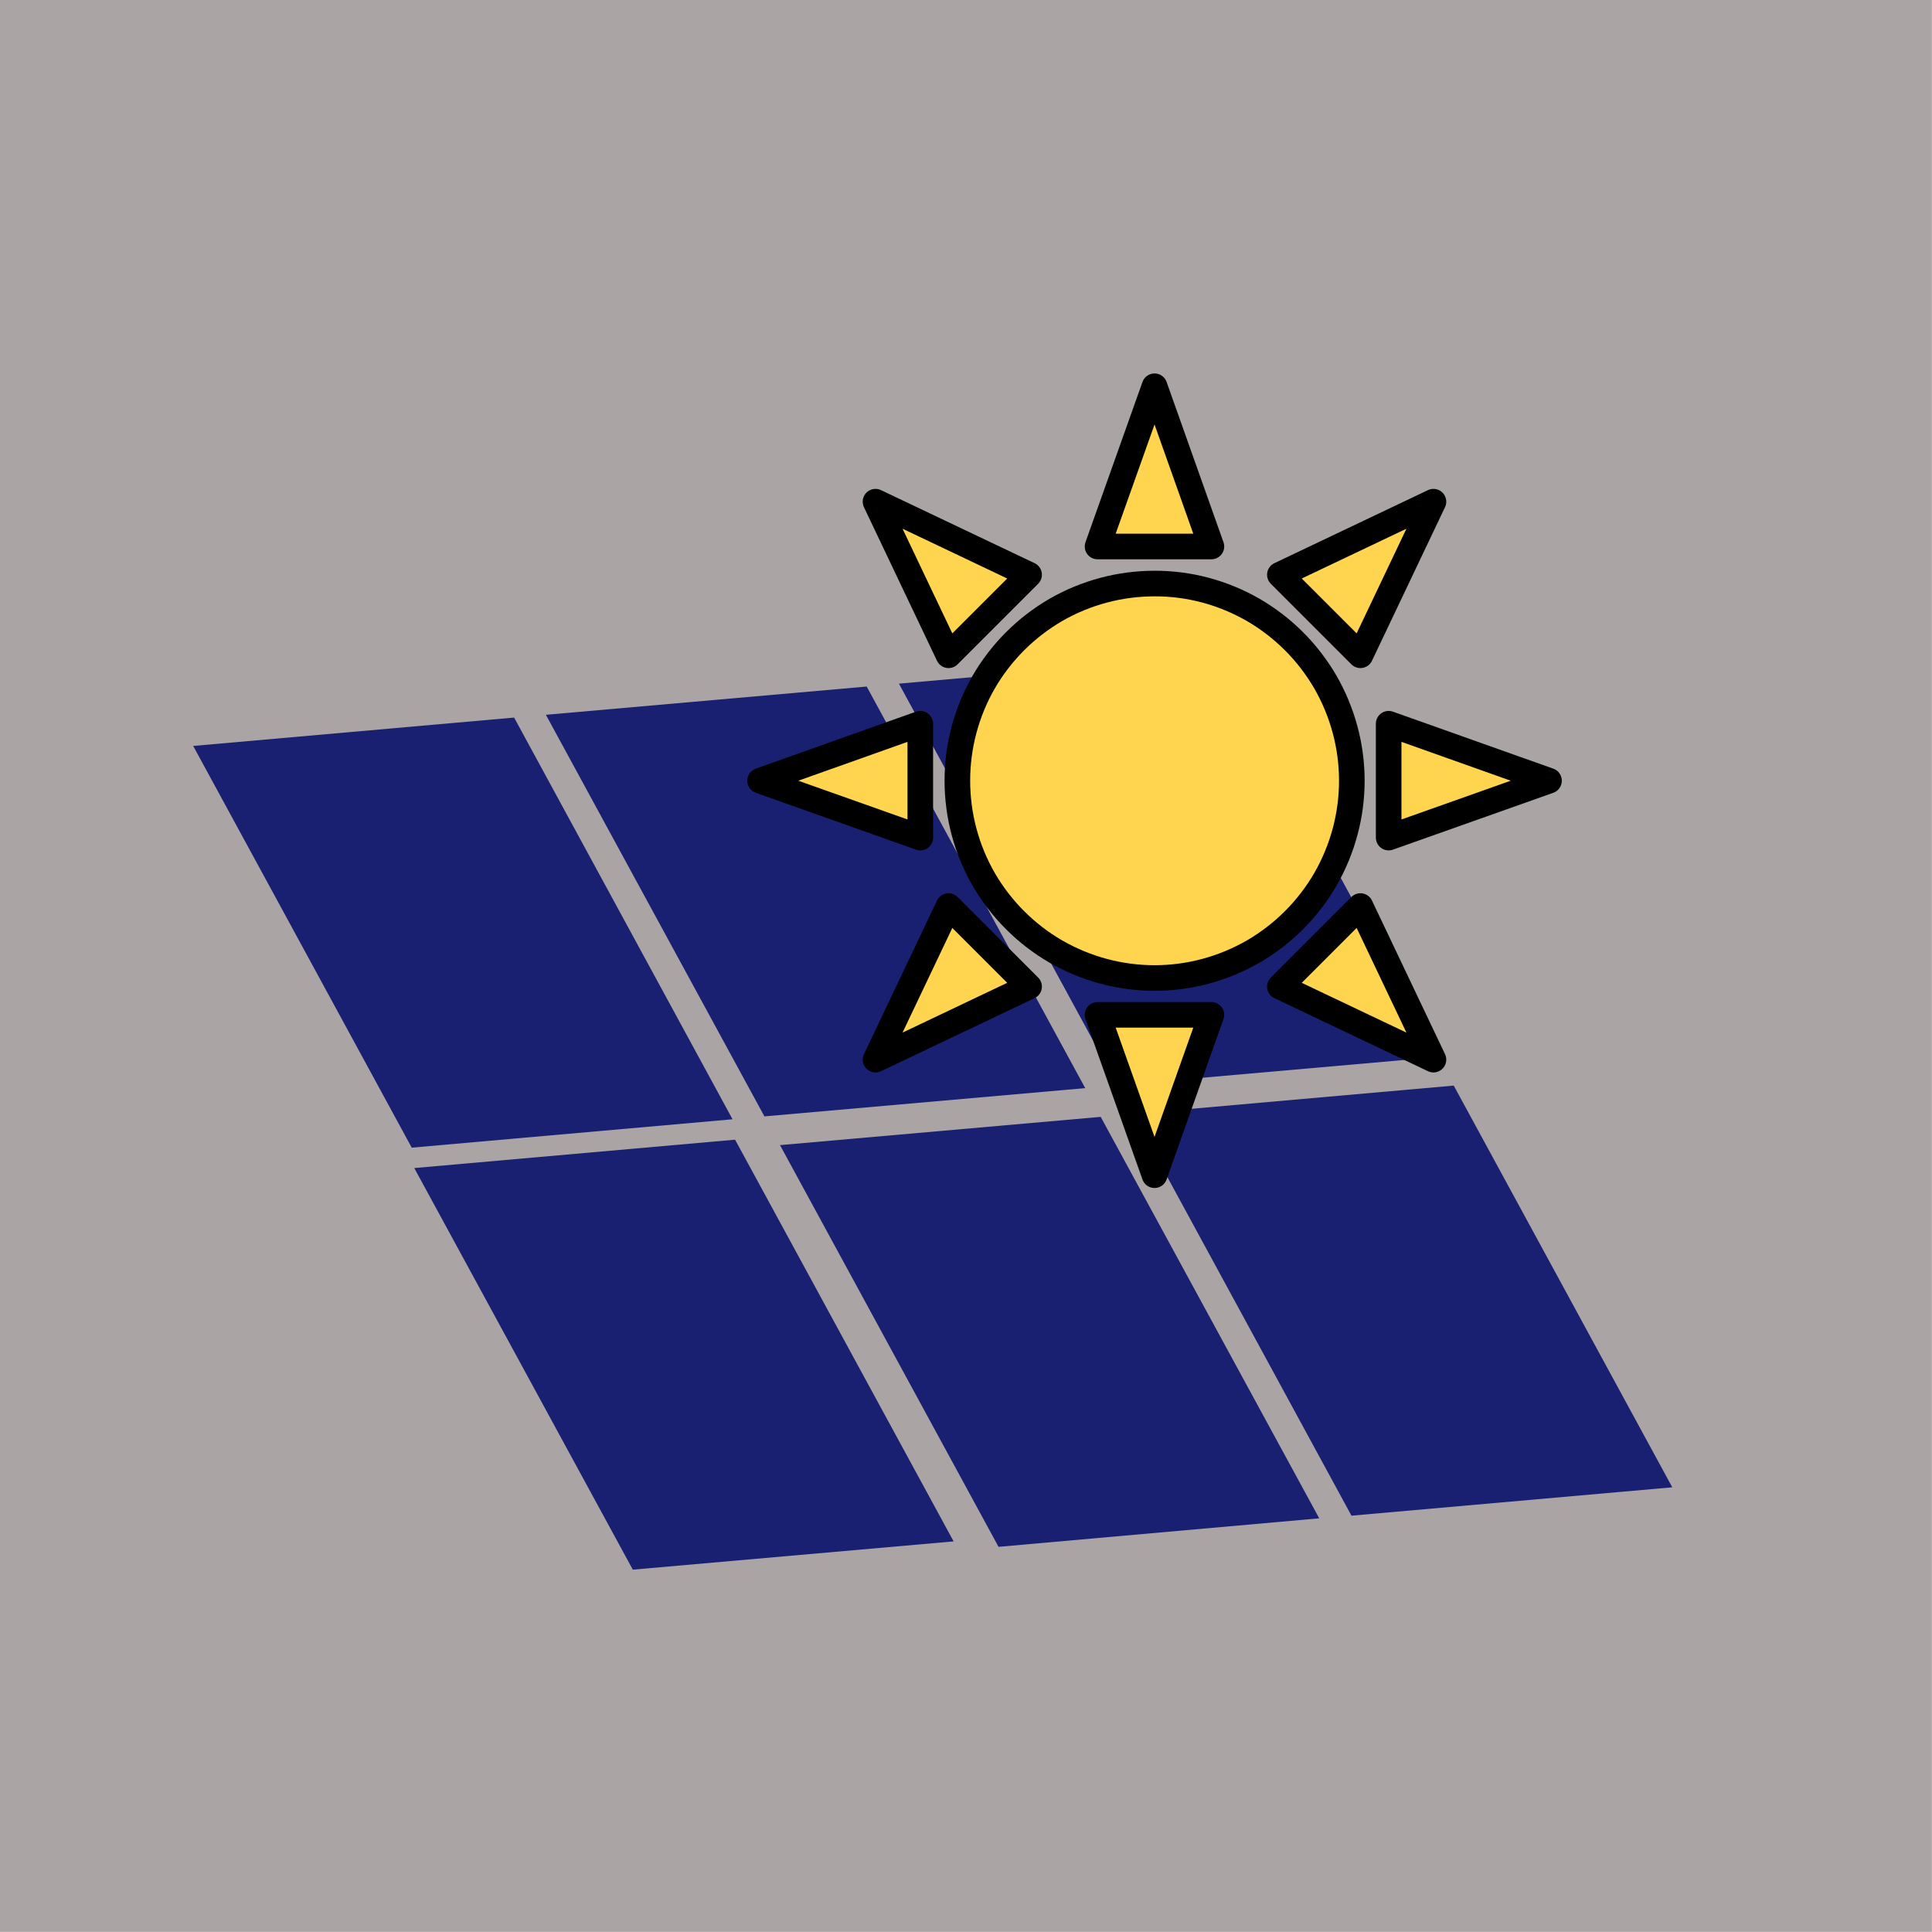
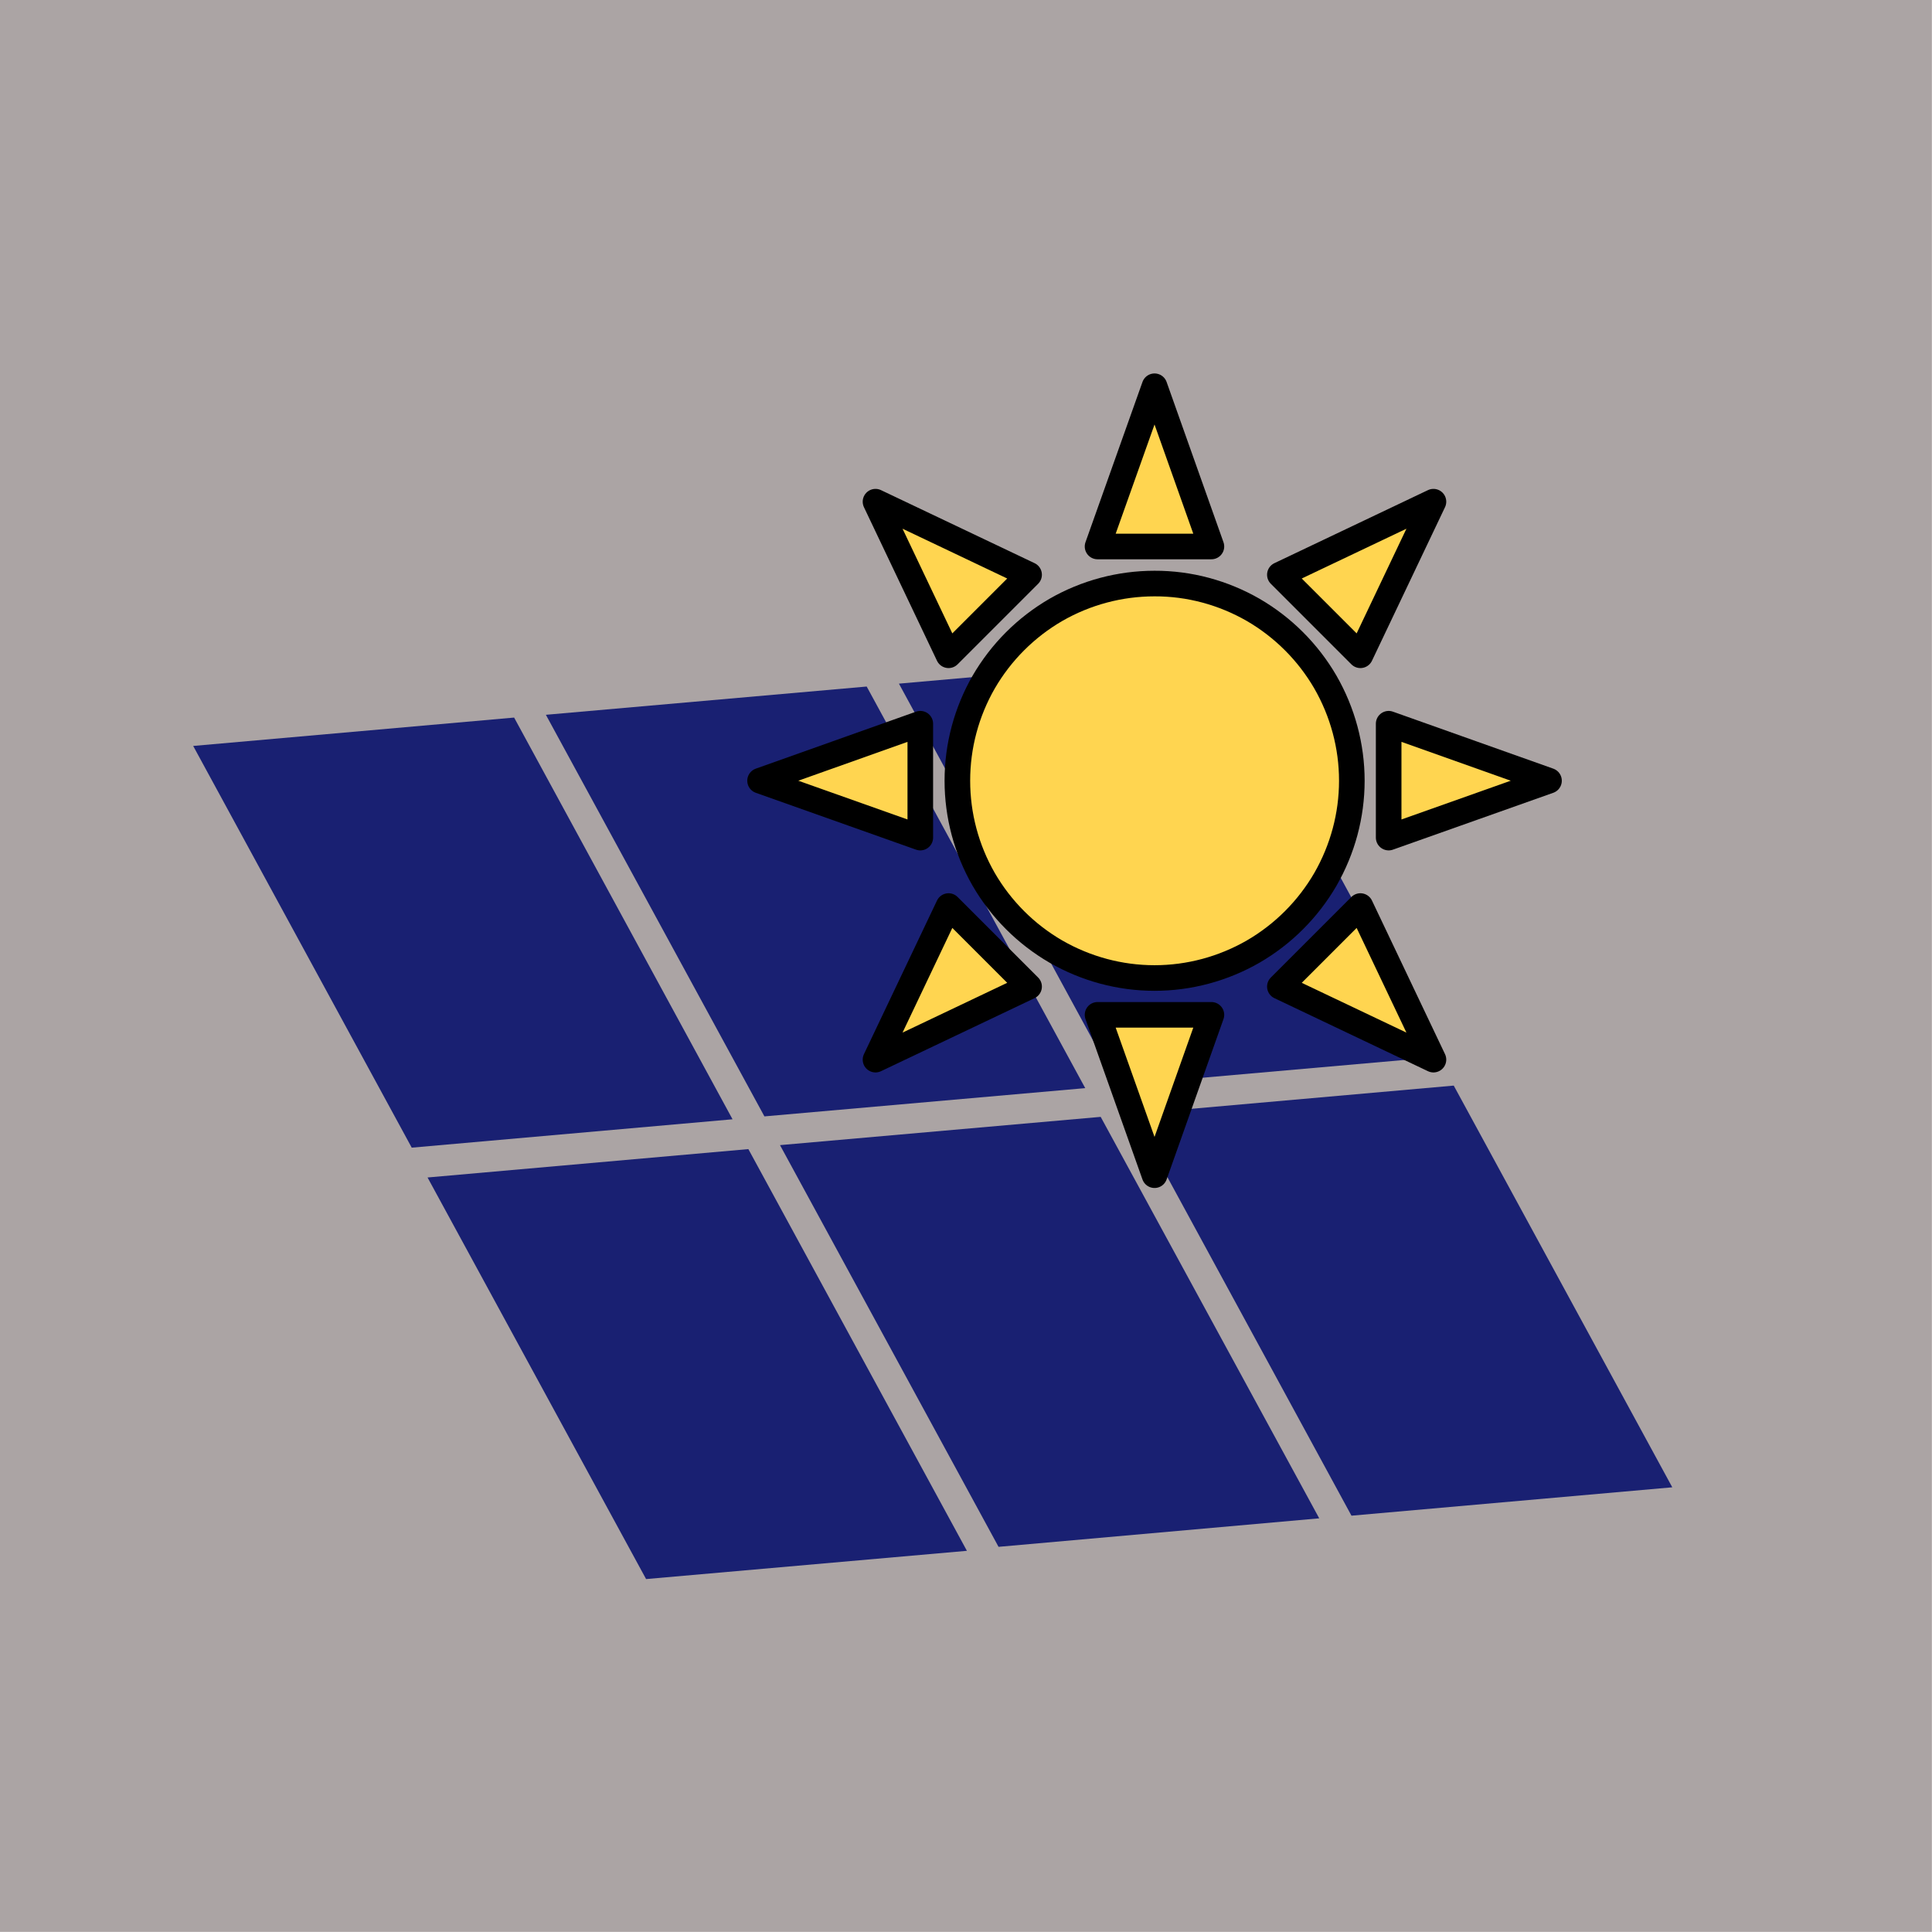
<svg xmlns="http://www.w3.org/2000/svg" version="1.2" width="160.01mm" height="160.01mm" viewBox="1500 2000 16001 16001" preserveAspectRatio="xMidYMid" fill-rule="evenodd" stroke-width="28.222" stroke-linejoin="round" xml:space="preserve">
  <defs class="EmbeddedBulletChars">
    <g id="bullet-char-template-57356" transform="scale(0.0004882812,-0.0004882812)">
      <path d="M 580,1141 L 1163,571 580,0 -4,571 580,1141 Z" />
    </g>
    <g id="bullet-char-template-57354" transform="scale(0.0004882812,-0.0004882812)">
      <path d="M 8,1128 L 1137,1128 1137,0 8,0 8,1128 Z" />
    </g>
    <g id="bullet-char-template-10146" transform="scale(0.0004882812,-0.0004882812)">
      <path d="M 174,0 L 602,739 174,1481 1456,739 174,0 Z M 1358,739 L 309,1346 659,739 1358,739 Z" />
    </g>
    <g id="bullet-char-template-10132" transform="scale(0.0004882812,-0.0004882812)">
      <path d="M 2015,739 L 1276,0 717,0 1260,543 174,543 174,936 1260,936 717,1481 1274,1481 2015,739 Z" />
    </g>
    <g id="bullet-char-template-10007" transform="scale(0.0004882812,-0.0004882812)">
      <path d="M 0,-2 C -7,14 -16,27 -25,37 L 356,567 C 262,823 215,952 215,954 215,979 228,992 255,992 264,992 276,990 289,987 310,991 331,999 354,1012 L 381,999 492,748 772,1049 836,1024 860,1049 C 881,1039 901,1025 922,1006 886,937 835,863 770,784 769,783 710,716 594,584 L 774,223 C 774,196 753,168 711,139 L 727,119 C 717,90 699,76 672,76 641,76 570,178 457,381 L 164,-76 C 142,-110 111,-127 72,-127 30,-127 9,-110 8,-76 1,-67 -2,-52 -2,-32 -2,-23 -1,-13 0,-2 Z" />
    </g>
    <g id="bullet-char-template-10004" transform="scale(0.0004882812,-0.0004882812)">
      <path d="M 285,-33 C 182,-33 111,30 74,156 52,228 41,333 41,471 41,549 55,616 82,672 116,743 169,778 240,778 293,778 328,747 346,684 L 369,508 C 377,444 397,411 428,410 L 1163,1116 C 1174,1127 1196,1133 1229,1133 1271,1133 1292,1118 1292,1087 L 1292,965 C 1292,929 1282,901 1262,881 L 442,47 C 390,-6 338,-33 285,-33 Z" />
    </g>
    <g id="bullet-char-template-9679" transform="scale(0.0004882812,-0.0004882812)">
      <path d="M 813,0 C 632,0 489,54 383,161 276,268 223,411 223,592 223,773 276,916 383,1023 489,1130 632,1184 813,1184 992,1184 1136,1130 1245,1023 1353,916 1407,772 1407,592 1407,412 1353,268 1245,161 1136,54 992,0 813,0 Z" />
    </g>
    <g id="bullet-char-template-8226" transform="scale(0.0004882812,-0.0004882812)">
      <path d="M 346,457 C 273,457 209,483 155,535 101,586 74,649 74,723 74,796 101,859 155,911 209,963 273,989 346,989 419,989 480,963 531,910 582,859 608,796 608,723 608,648 583,586 532,535 482,483 420,457 346,457 Z" />
    </g>
    <g id="bullet-char-template-8211" transform="scale(0.0004882812,-0.0004882812)">
      <path d="M -4,459 L 1135,459 1135,606 -4,606 -4,459 Z" />
    </g>
    <g id="bullet-char-template-61548" transform="scale(0.0004882812,-0.0004882812)">
      <path d="M 173,740 C 173,903 231,1043 346,1159 462,1274 601,1332 765,1332 928,1332 1067,1274 1183,1159 1299,1043 1357,903 1357,740 1357,577 1299,437 1183,322 1067,206 928,148 765,148 601,148 462,206 346,322 231,437 173,577 173,740 Z" />
    </g>
  </defs>
  <g class="Page">
    <g class="com.sun.star.drawing.CustomShape">
      <g id="id3">
        <rect class="BoundingBox" stroke="none" fill="none" x="1500" y="2000" width="16001" height="16001" />
        <path fill="rgb(171,164,164)" stroke="none" d="M 9500,18000 L 1500,18000 1500,2000 17500,2000 17500,18000 9500,18000 Z" />
      </g>
    </g>
    <g class="Group">
      <g class="com.sun.star.drawing.PolyPolygonShape">
        <g id="id4">
          <rect class="BoundingBox" stroke="none" fill="none" x="3099" y="7943" width="4470" height="3563" />
          <path fill="rgb(25,32,114)" stroke="none" d="M 4910,11505 L 3100,8178 5758,7943 7567,11270 4910,11505 Z" />
        </g>
      </g>
      <g class="com.sun.star.drawing.PolyPolygonShape">
        <g id="id5">
          <rect class="BoundingBox" stroke="none" fill="none" x="6021" y="7685" width="4468" height="3563" />
          <path fill="rgb(25,32,114)" stroke="none" d="M 7831,11246 L 6021,7920 8678,7686 10488,11012 7831,11246 Z" />
        </g>
      </g>
      <g class="com.sun.star.drawing.PolyPolygonShape">
        <g id="id6">
          <rect class="BoundingBox" stroke="none" fill="none" x="8945" y="7427" width="4467" height="3563" />
          <path fill="rgb(25,32,114)" stroke="none" d="M 10754,10988 L 8945,7662 11601,7427 13411,10754 10754,10988 Z" />
        </g>
      </g>
      <g class="com.sun.star.drawing.PolyPolygonShape">
        <g id="id7">
-           <rect class="BoundingBox" stroke="none" fill="none" x="4931" y="11438" width="4468" height="3564" />
-           <path fill="rgb(25,32,114)" stroke="none" d="M 6741,15000 L 4931,11674 7588,11439 9398,14766 6741,15000 Z" />
+           <rect class="BoundingBox" stroke="none" fill="none" x="5041" y="11516" width="4468" height="3564" />
+           <path fill="rgb(25,32,114)" stroke="none" d="M 6851,15078 L 5041,11752 7698,11517 9508,14844 6851,15078 Z" />
        </g>
      </g>
      <g class="com.sun.star.drawing.PolyPolygonShape">
        <g id="id8">
          <rect class="BoundingBox" stroke="none" fill="none" x="7959" y="11249" width="4468" height="3563" />
          <path fill="rgb(25,32,114)" stroke="none" d="M 9770,14811 L 7960,11484 10616,11250 12426,14575 9770,14811 Z" />
        </g>
      </g>
      <g class="com.sun.star.drawing.PolyPolygonShape">
        <g id="id9">
          <rect class="BoundingBox" stroke="none" fill="none" x="10883" y="10991" width="4469" height="3563" />
          <path fill="rgb(25,32,114)" stroke="none" d="M 12693,14553 L 10884,11226 13540,10991 15350,14318 12693,14553 Z" />
        </g>
      </g>
    </g>
    <g class="com.sun.star.drawing.CustomShape">
      <g id="id10">
        <rect class="BoundingBox" stroke="none" fill="none" x="7689" y="5093" width="6747" height="6747" />
        <path fill="rgb(255,213,80)" stroke="none" d="M 7795,8466 L 9122,8937 9122,7994 7795,8466 Z" />
        <path fill="none" stroke="rgb(0,0,0)" stroke-width="212" stroke-linejoin="round" d="M 7795,8466 L 9122,8937 9122,7994 7795,8466 Z" />
        <path fill="rgb(255,213,80)" stroke="none" d="M 8751,10776 L 10023,10171 9356,9504 8751,10776 Z" />
        <path fill="none" stroke="rgb(0,0,0)" stroke-width="212" stroke-linejoin="round" d="M 8751,10776 L 10023,10171 9356,9504 8751,10776 Z" />
        <path fill="rgb(255,213,80)" stroke="none" d="M 11062,11733 L 11533,10405 10590,10405 11062,11733 Z" />
        <path fill="none" stroke="rgb(0,0,0)" stroke-width="212" stroke-linejoin="round" d="M 11062,11733 L 11533,10405 10590,10405 11062,11733 Z" />
        <path fill="rgb(255,213,80)" stroke="none" d="M 13372,10776 L 12767,9504 12100,10171 13372,10776 Z" />
        <path fill="none" stroke="rgb(0,0,0)" stroke-width="212" stroke-linejoin="round" d="M 13372,10776 L 12767,9504 12100,10171 13372,10776 Z" />
        <path fill="rgb(255,213,80)" stroke="none" d="M 14329,8466 L 13001,7994 13001,8937 14329,8466 Z" />
        <path fill="none" stroke="rgb(0,0,0)" stroke-width="212" stroke-linejoin="round" d="M 14329,8466 L 13001,7994 13001,8937 14329,8466 Z" />
        <path fill="rgb(255,213,80)" stroke="none" d="M 13372,6155 L 12100,6760 12767,7427 13372,6155 Z" />
        <path fill="none" stroke="rgb(0,0,0)" stroke-width="212" stroke-linejoin="round" d="M 13372,6155 L 12100,6760 12767,7427 13372,6155 Z" />
        <path fill="rgb(255,213,80)" stroke="none" d="M 11062,5199 L 10590,6526 11533,6526 11062,5199 Z" />
        <path fill="none" stroke="rgb(0,0,0)" stroke-width="212" stroke-linejoin="round" d="M 11062,5199 L 10590,6526 11533,6526 11062,5199 Z" />
        <path fill="rgb(255,213,80)" stroke="none" d="M 8751,6155 L 9356,7427 10023,6760 8751,6155 Z" />
        <path fill="none" stroke="rgb(0,0,0)" stroke-width="212" stroke-linejoin="round" d="M 8751,6155 L 9356,7427 10023,6760 8751,6155 Z" />
        <path fill="rgb(255,213,80)" stroke="none" d="M 12696,8466 C 12696,8753 12620,9034 12477,9283 12333,9531 12127,9737 11879,9881 11630,10024 11349,10100 11062,10100 10775,10100 10494,10024 10245,9881 9997,9737 9791,9531 9647,9283 9504,9034 9429,8753 9429,8466 9429,8179 9504,7898 9647,7649 9791,7401 9997,7195 10245,7051 10494,6908 10775,6833 11062,6833 11349,6832 11630,6908 11879,7051 12127,7195 12333,7401 12477,7649 12620,7898 12696,8179 12696,8466 L 12696,8466 Z" />
        <path fill="none" stroke="rgb(0,0,0)" stroke-width="212" stroke-linejoin="round" d="M 12696,8466 C 12696,8753 12620,9034 12477,9283 12333,9531 12127,9737 11879,9881 11630,10024 11349,10100 11062,10100 10775,10100 10494,10024 10245,9881 9997,9737 9791,9531 9647,9283 9504,9034 9429,8753 9429,8466 9429,8179 9504,7898 9647,7649 9791,7401 9997,7195 10245,7051 10494,6908 10775,6833 11062,6833 11349,6832 11630,6908 11879,7051 12127,7195 12333,7401 12477,7649 12620,7898 12696,8179 12696,8466 L 12696,8466 Z" />
      </g>
    </g>
  </g>
</svg>
